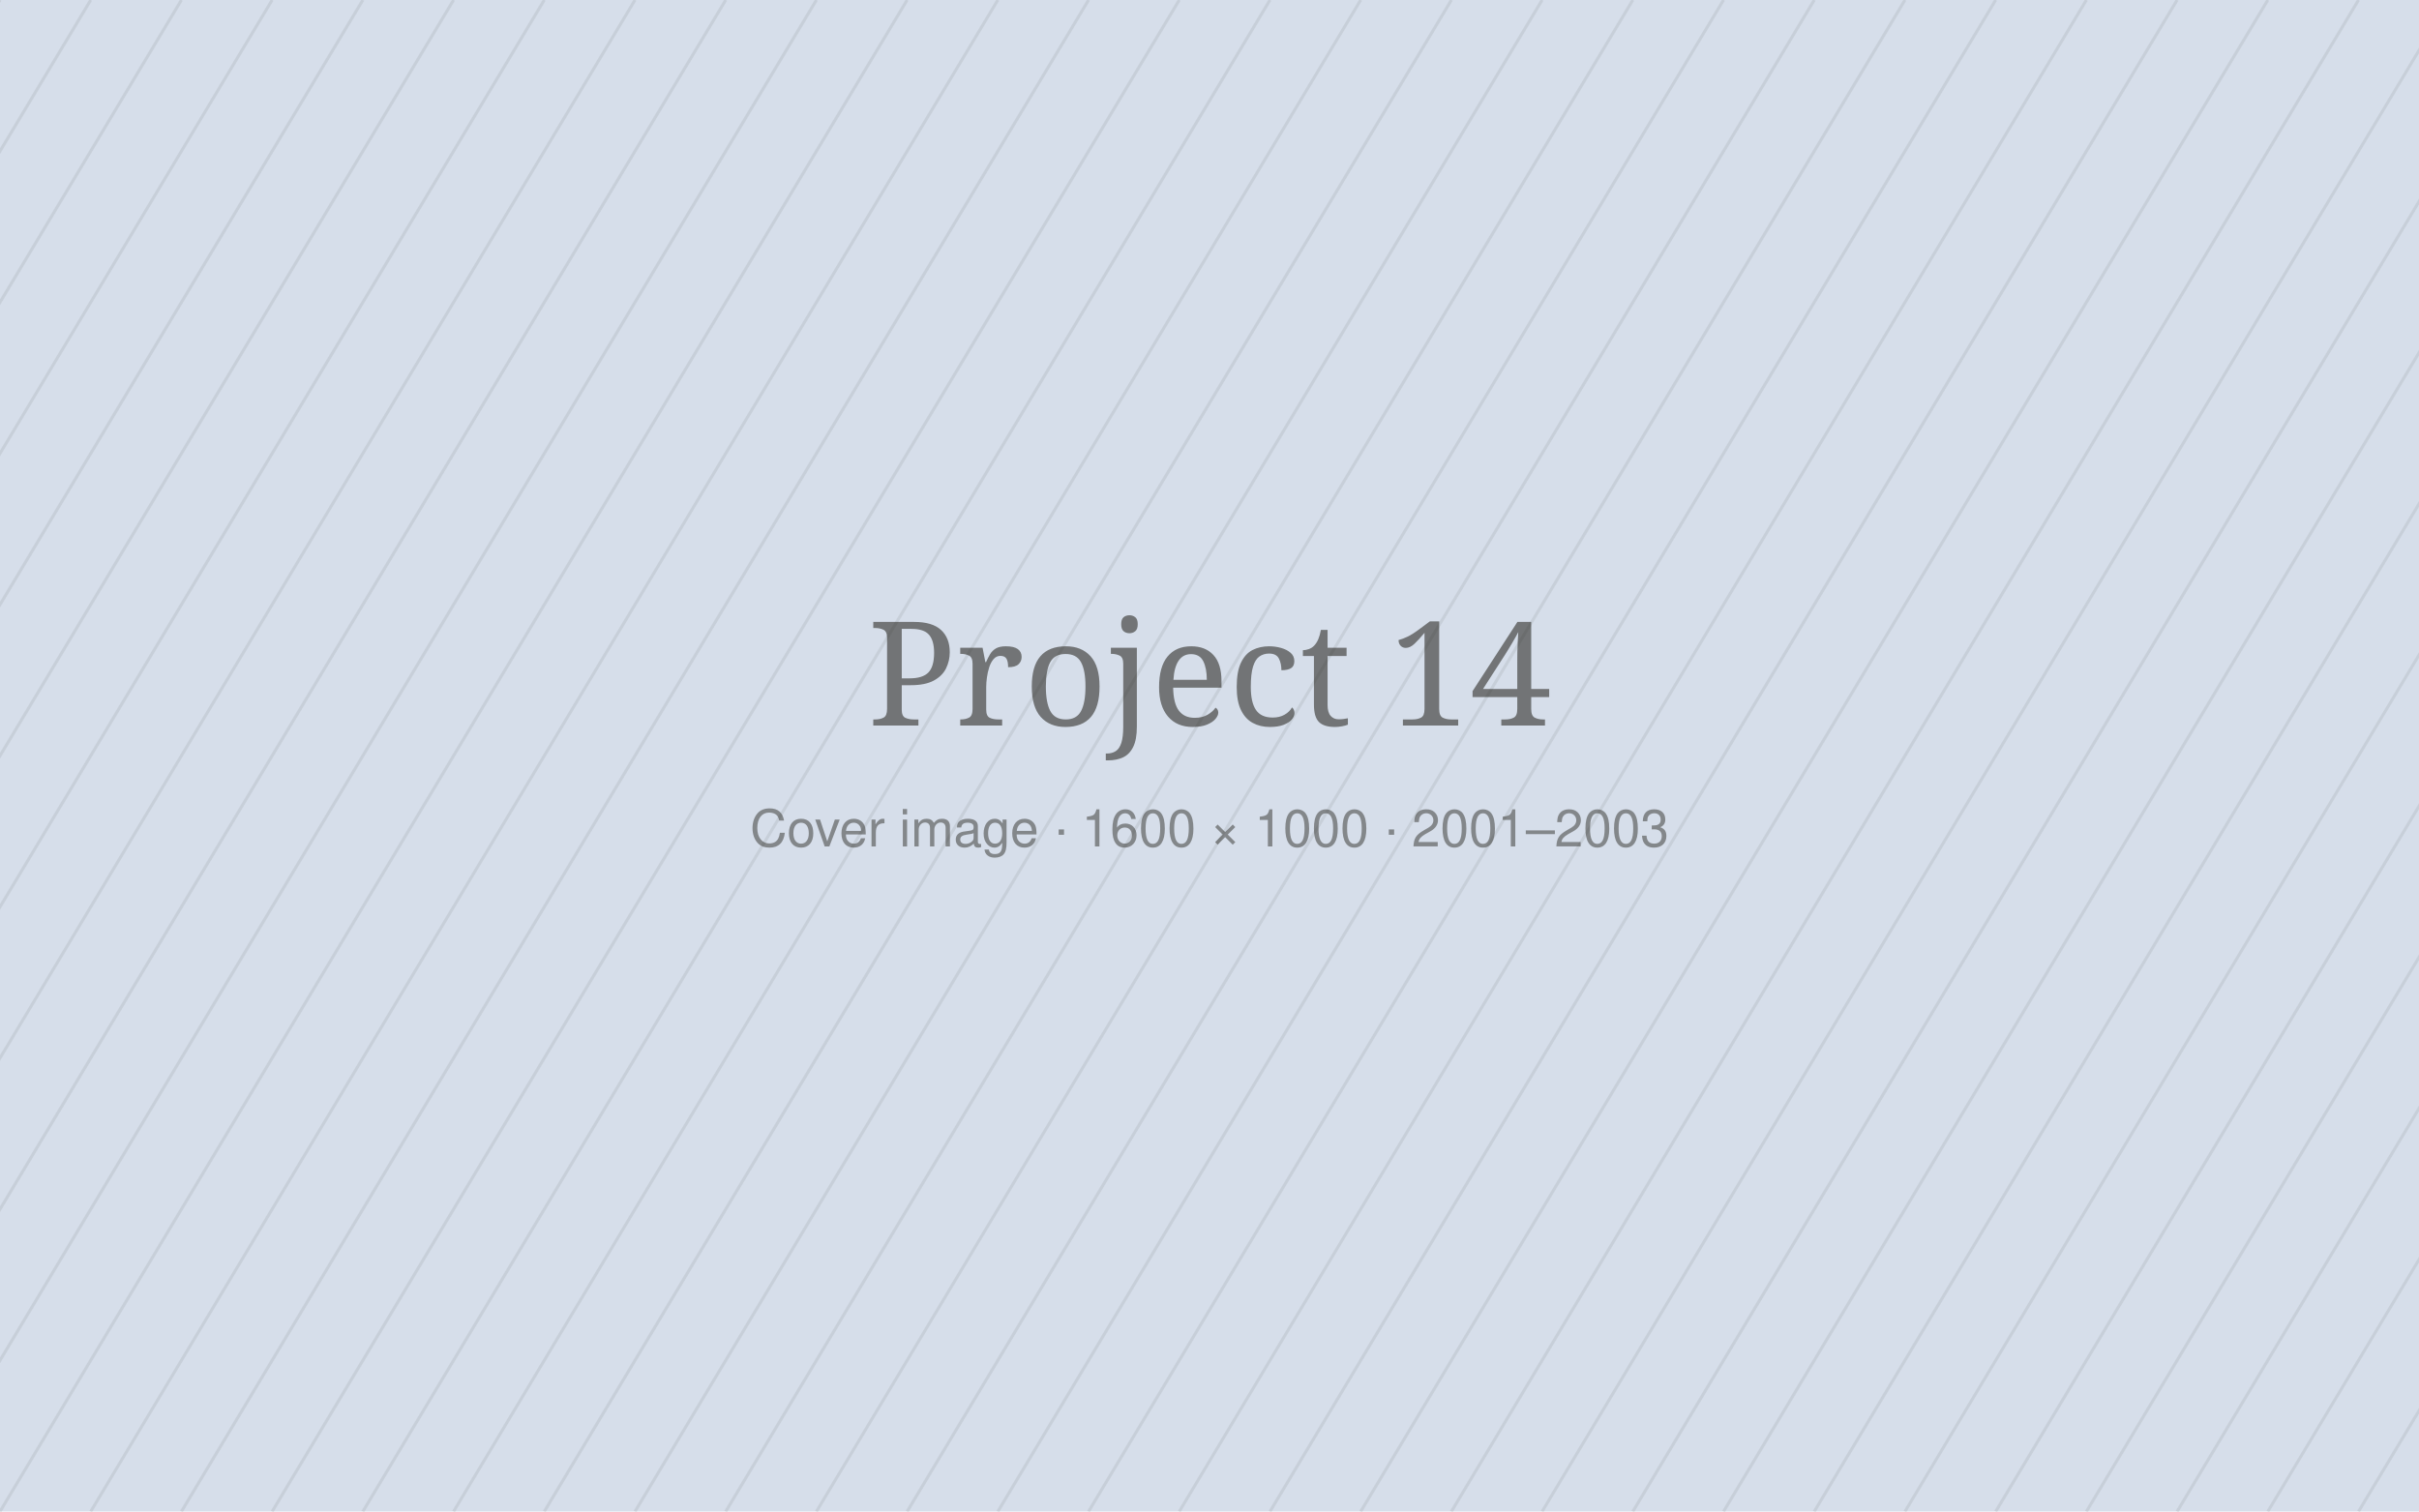
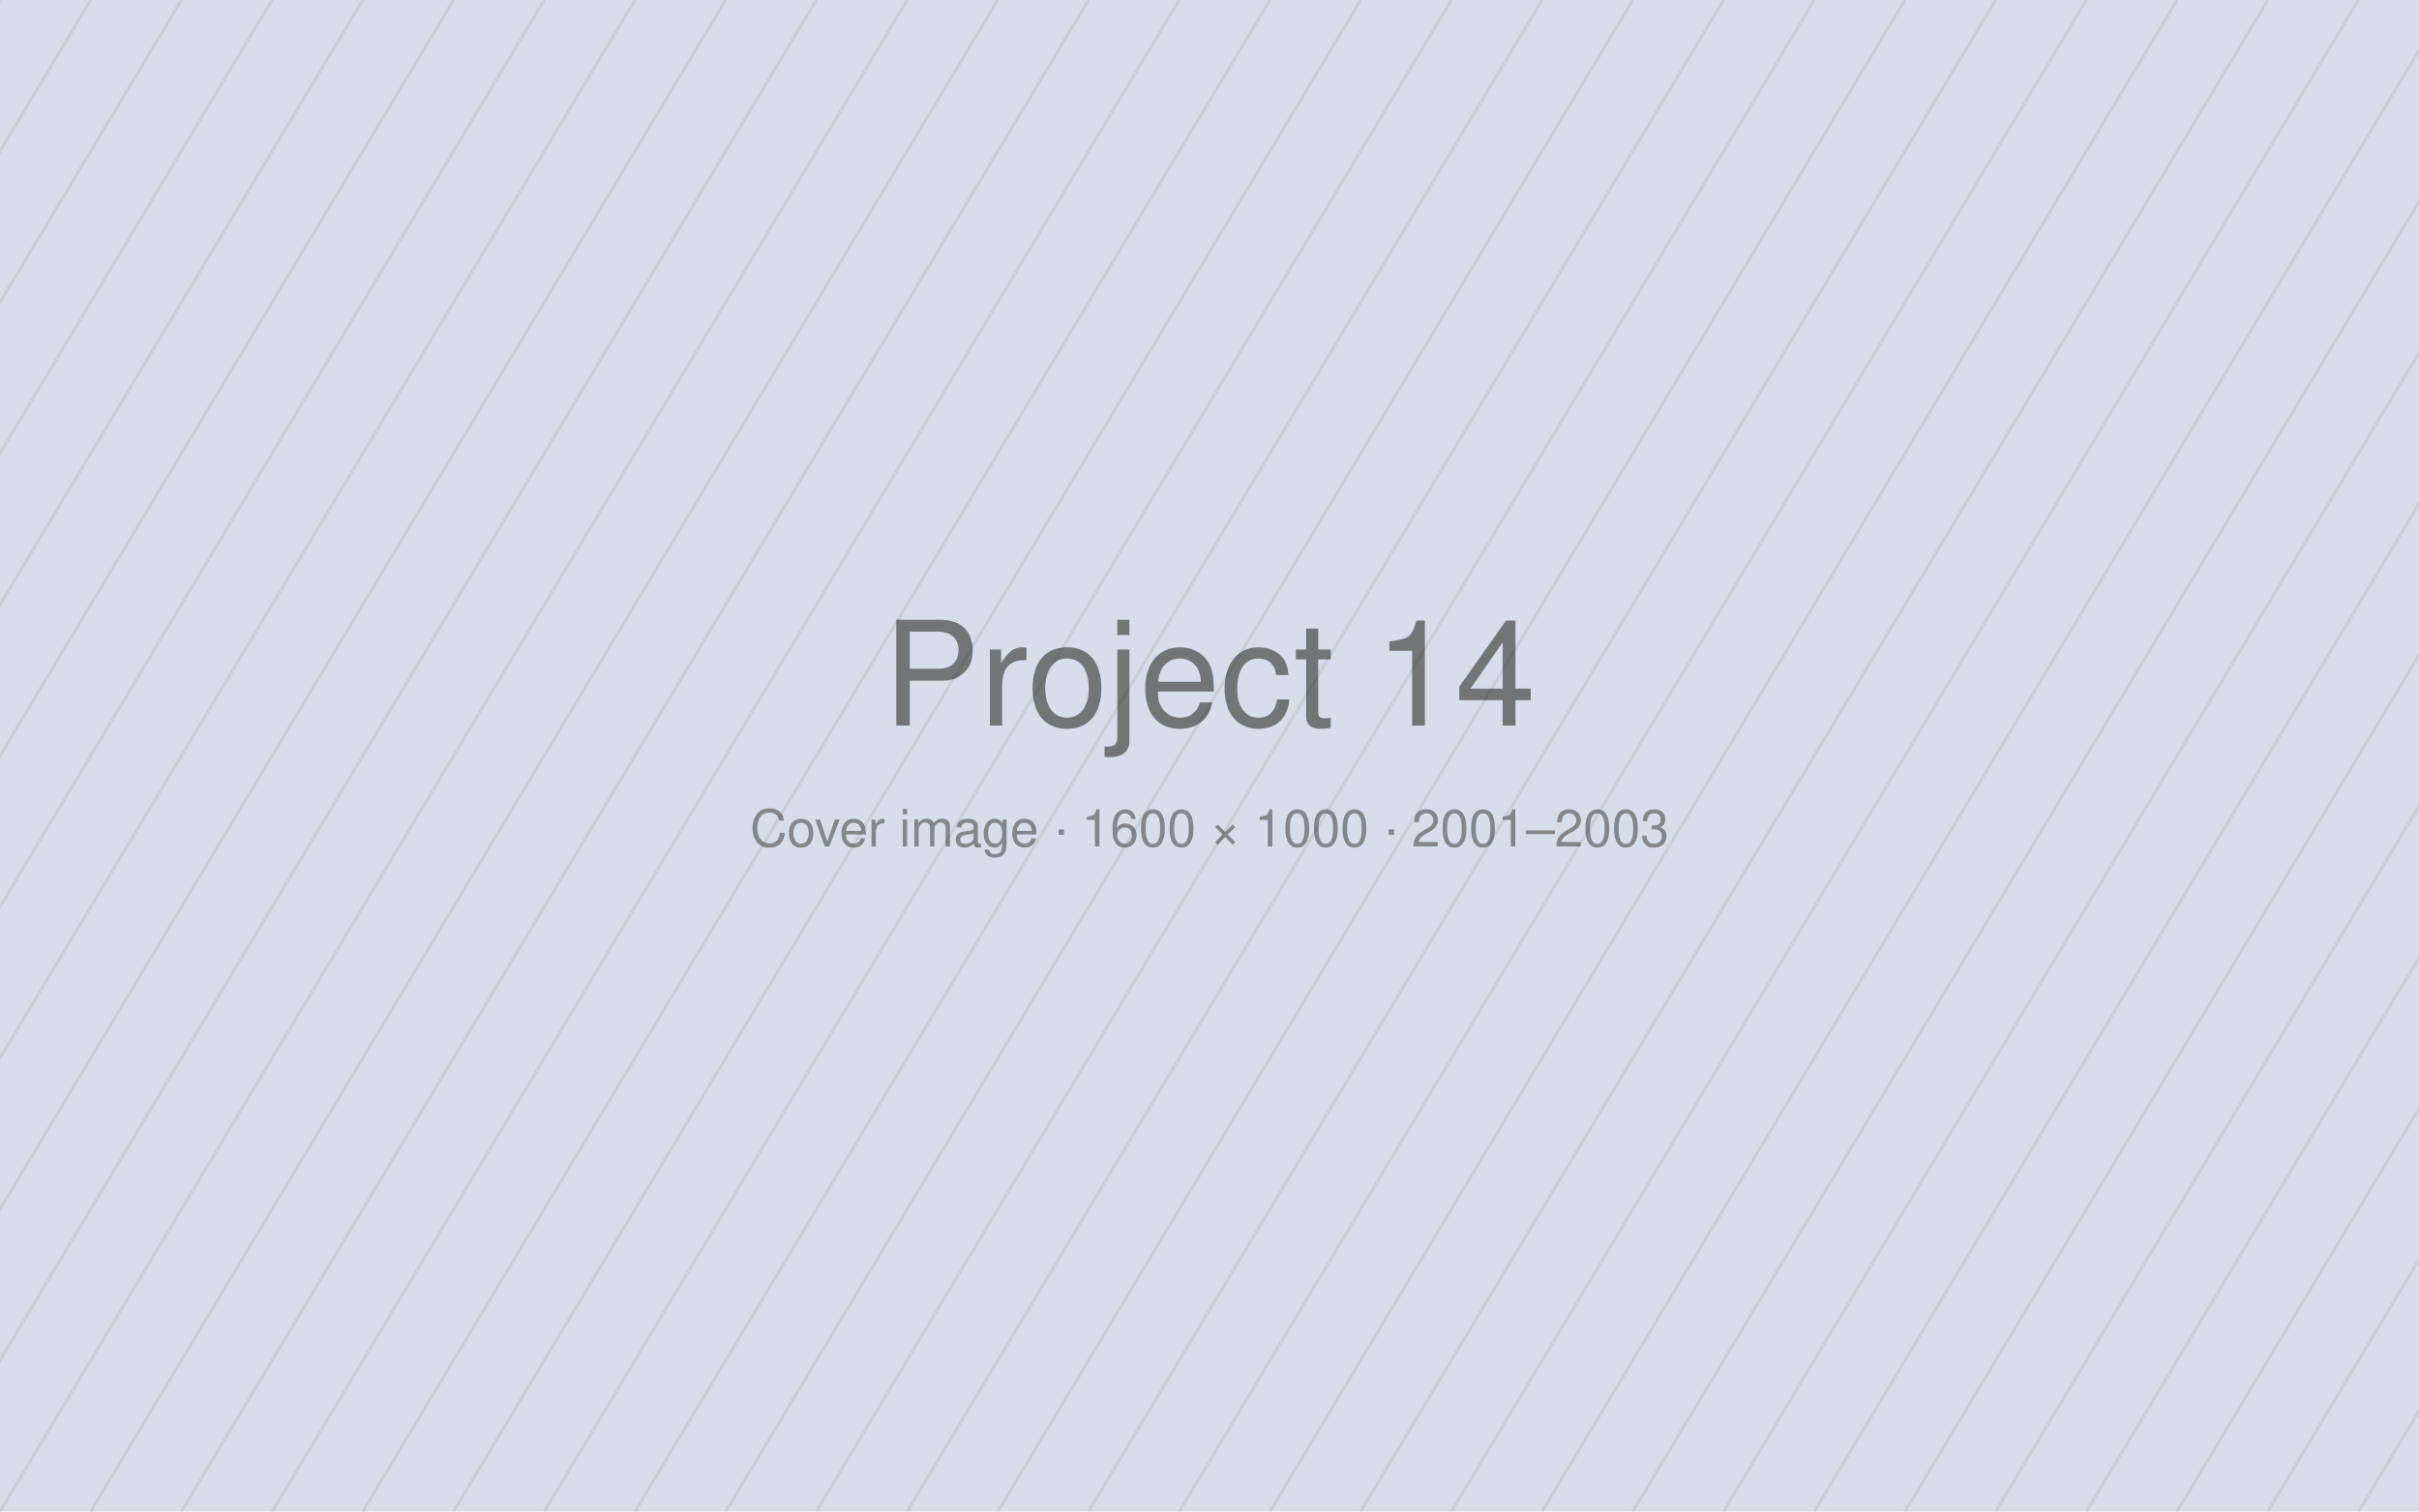
<svg xmlns="http://www.w3.org/2000/svg" viewBox="0 0 1600 1000" width="1600" height="1000">
  <rect width="1600" height="1000" fill="#D6DEEA" />
  <g stroke="#1f1d17" stroke-opacity=".08" stroke-width="2">
    <line x1="0" y1="0" x2="-600" y2="1000" />
    <line x1="60" y1="0" x2="-540" y2="1000" />
    <line x1="120" y1="0" x2="-480" y2="1000" />
    <line x1="180" y1="0" x2="-420" y2="1000" />
    <line x1="240" y1="0" x2="-360" y2="1000" />
    <line x1="300" y1="0" x2="-300" y2="1000" />
    <line x1="360" y1="0" x2="-240" y2="1000" />
    <line x1="420" y1="0" x2="-180" y2="1000" />
    <line x1="480" y1="0" x2="-120" y2="1000" />
    <line x1="540" y1="0" x2="-60" y2="1000" />
    <line x1="600" y1="0" x2="0" y2="1000" />
    <line x1="660" y1="0" x2="60" y2="1000" />
    <line x1="720" y1="0" x2="120" y2="1000" />
    <line x1="780" y1="0" x2="180" y2="1000" />
    <line x1="840" y1="0" x2="240" y2="1000" />
    <line x1="900" y1="0" x2="300" y2="1000" />
    <line x1="960" y1="0" x2="360" y2="1000" />
    <line x1="1020" y1="0" x2="420" y2="1000" />
    <line x1="1080" y1="0" x2="480" y2="1000" />
    <line x1="1140" y1="0" x2="540" y2="1000" />
    <line x1="1200" y1="0" x2="600" y2="1000" />
    <line x1="1260" y1="0" x2="660" y2="1000" />
    <line x1="1320" y1="0" x2="720" y2="1000" />
    <line x1="1380" y1="0" x2="780" y2="1000" />
    <line x1="1440" y1="0" x2="840" y2="1000" />
    <line x1="1500" y1="0" x2="900" y2="1000" />
    <line x1="1560" y1="0" x2="960" y2="1000" />
    <line x1="1620" y1="0" x2="1020" y2="1000" />
    <line x1="1680" y1="0" x2="1080" y2="1000" />
    <line x1="1740" y1="0" x2="1140" y2="1000" />
    <line x1="1800" y1="0" x2="1200" y2="1000" />
    <line x1="1860" y1="0" x2="1260" y2="1000" />
    <line x1="1920" y1="0" x2="1320" y2="1000" />
    <line x1="1980" y1="0" x2="1380" y2="1000" />
    <line x1="2040" y1="0" x2="1440" y2="1000" />
    <line x1="2100" y1="0" x2="1500" y2="1000" />
    <line x1="2160" y1="0" x2="1560" y2="1000" />
    <line x1="2220" y1="0" x2="1620" y2="1000" />
    <line x1="2280" y1="0" x2="1680" y2="1000" />
  </g>
-   <text x="800" y="480" text-anchor="middle" font-family="Georgia, serif" font-size="96" fill="#1f1d17" fill-opacity=".55">Project 14</text>
-   <text x="800" y="560" text-anchor="middle" font-family="Helvetica, Arial, sans-serif" font-size="34" fill="#1f1d17" fill-opacity=".45">Cover image · 1600 × 1000 · 2001–2003</text>
+   <text x="800" y="480" text-anchor="middle" font-family="Whitney, &quot;Whitney A&quot;, &quot;Whitney SSm A&quot;, Helvetica, Arial, sans-serif" font-size="96" fill="#1f1d17" fill-opacity=".55">Project 14</text>
+   <text x="800" y="560" text-anchor="middle" font-family="Whitney, &quot;Whitney A&quot;, &quot;Whitney SSm A&quot;, Helvetica, Arial, sans-serif" font-size="34" fill="#1f1d17" fill-opacity=".45">Cover image · 1600 × 1000 · 2001–2003</text>
</svg>
